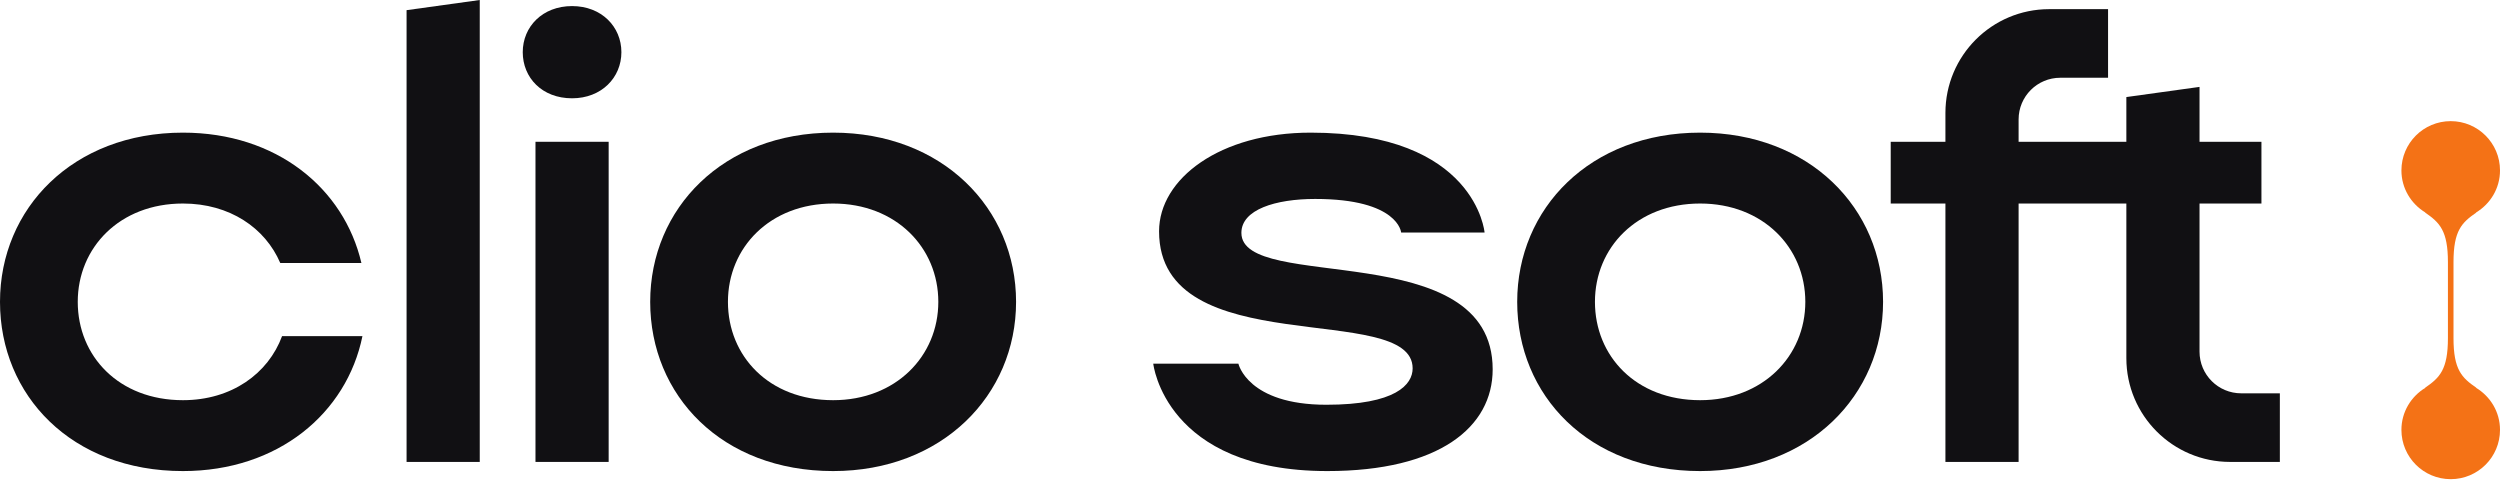
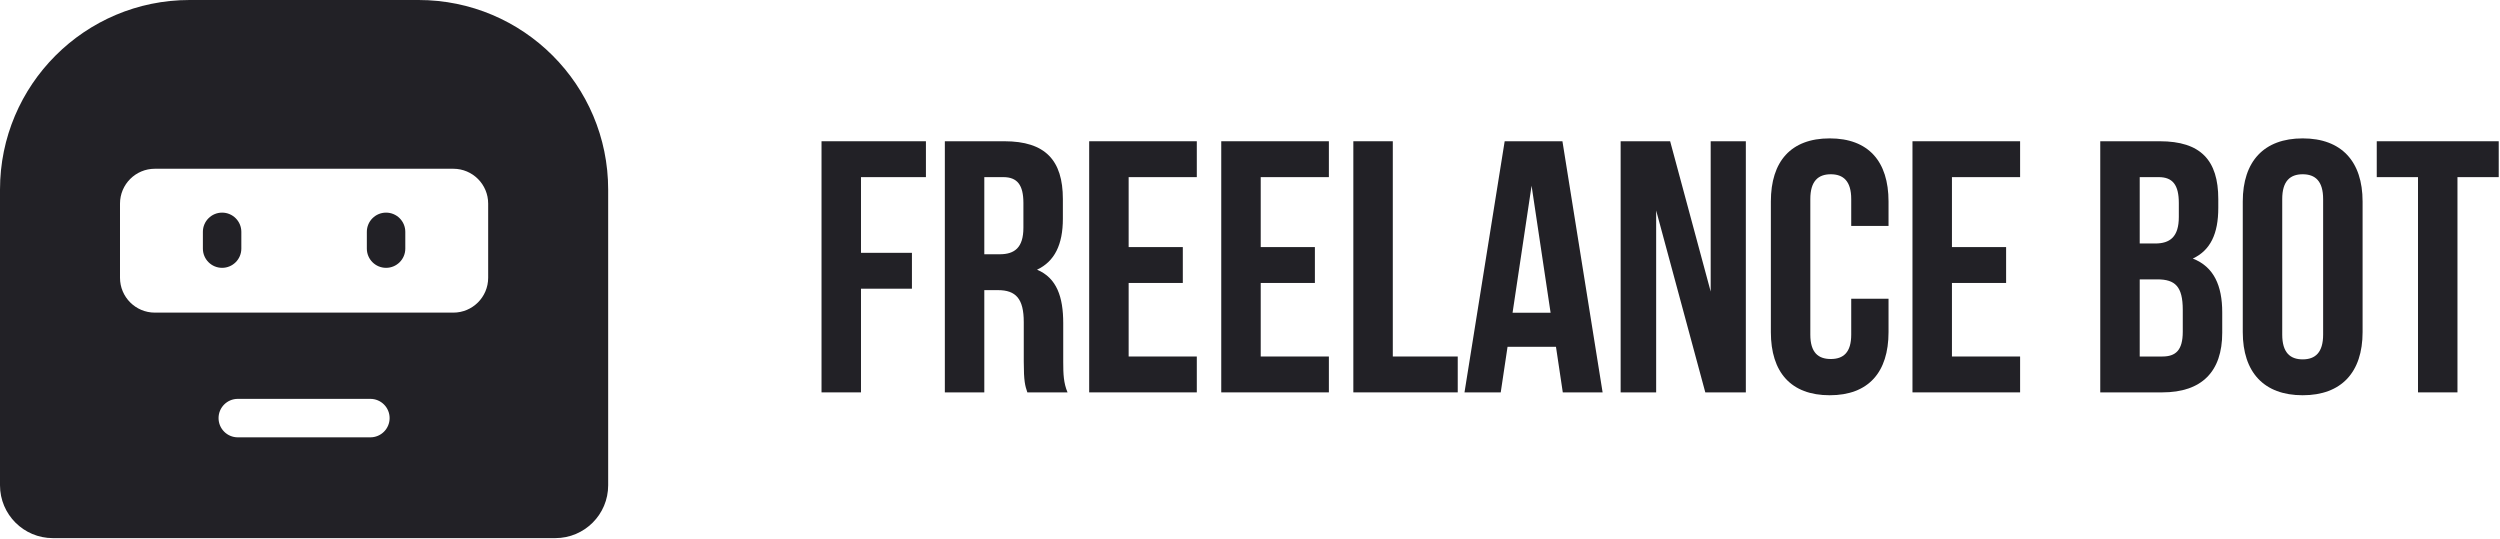
- <svg xmlns="http://www.w3.org/2000/svg" viewBox="0 0 1165.013 223.293" height="223.293" width="1165.013" xml:space="preserve" id="svg2" version="1.1">
-   <defs id="defs6" />
-   <g transform="matrix(1.333333,0,0,-1.333333,0,223.2933)" id="g10">
-     <g transform="scale(0.1)" id="g12">
-       <path id="path14" style="fill:#111013;fill-opacity:1;fill-rule:nonzero;stroke:none" d="m 5942.05,276.039 c -224.16,0 -367.64,153.871 -367.64,343.68 0,189.793 146.66,343.66 367.64,343.66 219.59,0 367.63,-153.867 367.63,-343.66 0,-189.809 -148.64,-343.68 -367.63,-343.68 z m 0,935.081 c -384.32,0 -639.38,-264.776 -639.38,-591.401 0,-326.641 249.55,-591.418 639.38,-591.418 380.86,0 639.36,264.777 639.36,591.418 0,326.625 -257.47,591.401 -639.36,591.401" />
-       <path id="path16" style="fill:#111013;fill-opacity:1;fill-rule:nonzero;stroke:none" d="m 7833.05,300.031 c -80.42,0 -145.62,65.18 -145.62,145.598 v 517.75 h 216.39 v 215.781 h -216.39 v 191.81 l -255.74,-35.49 v -156.32 h -376.6 v 78.18 c 0,80.4 65.18,145.59 145.61,145.59 h 167.05 v 239.78 h -205.76 c -200.29,0 -362.66,-162.38 -362.66,-362.67 V 1179.16 H 6608.12 V 963.379 h 191.21 V 60.27 h 255.76 V 963.379 h 376.6 V 422.93 c 0,-200.289 162.37,-362.661 362.66,-362.661 h 173.84 V 300.031 h -135.14" />
-       <path id="path18" style="fill:#111013;fill-opacity:1;fill-rule:nonzero;stroke:none" d="m 2911.83,276.039 c -224.16,0 -367.64,153.871 -367.64,343.68 0,189.793 146.66,343.66 367.64,343.66 219.59,0 367.64,-153.867 367.64,-343.66 0,-189.809 -148.65,-343.68 -367.64,-343.68 z m 0,935.081 c -384.31,0 -639.37,-264.776 -639.37,-591.401 0,-326.641 249.54,-591.418 639.37,-591.418 380.86,0 639.37,264.777 639.37,591.418 0,326.625 -257.48,591.401 -639.37,591.401" />
-       <path id="path20" style="fill:#111013;fill-opacity:1;fill-rule:nonzero;stroke:none" d="m 1999.41,1653.45 c -103.62,0 -172.39,-72.15 -172.39,-161.15 0,-89 67.28,-161.15 172.39,-161.15 102.69,0 172.39,72.15 172.39,161.15 0,89 -69.42,161.15 -172.39,161.15" />
-       <path id="path22" style="fill:#111013;fill-opacity:1;fill-rule:nonzero;stroke:none" d="m 1420.99,60.27 h 255.75 V 1674.67 l -255.75,-35.49 V 60.27" />
-       <path id="path24" style="fill:#111013;fill-opacity:1;fill-rule:nonzero;stroke:none" d="m 1871.54,60.27 h 255.74 V 1179.16 H 1871.54 V 60.27" />
-       <path id="path26" style="fill:#111013;fill-opacity:1;fill-rule:nonzero;stroke:none" d="m 639.367,276.039 c -224.152,0 -367.629,153.871 -367.629,343.68 0,189.793 146.649,343.66 367.629,343.66 163.75,0 287.668,-85.582 340.129,-207.805 H 1263.12 C 1202.27,1016.68 966.574,1211.12 639.367,1211.12 255.055,1211.12 0,946.344 0,619.719 0,293.078 249.539,28.301 639.367,28.301 c 332.965,0 572.403,202.379 627.353,471.527 H 985.813 C 937.441,369.16 809.707,276.039 639.367,276.039" />
-       <path id="path28" style="fill:#111013;fill-opacity:1;fill-rule:nonzero;stroke:none" d="m 4338.71,860.852 c 0,81.418 119.34,118.511 257.95,118.511 291.52,0 300.37,-117.297 300.37,-117.297 h 291.61 c 0,0 -29.99,349.054 -607.97,349.054 -316.16,0 -529.69,-160.75 -529.69,-344.854 0,-462.688 886.25,-241.028 886.25,-479.036 0,-56.582 -59,-127.16 -301.43,-127.16 -275.73,0 -307.53,143.508 -307.53,143.508 h -297.6 c 0,0 40.94,-375.277 608.21,-375.277 391.44,0 578.07,153.5 578.07,355.5 0,467.859 -878.24,266.449 -878.24,477.051" />
-       <path id="path30" style="fill:#f47216;fill-opacity:1;fill-rule:nonzero;stroke:none" d="m 8653.91,319.328 h 1.21 c -50.9,35.082 -80.04,62.723 -80.04,173.684 v 265.301 c 0,110.96 29.14,138.582 80.04,173.683 h -1.21 c 49.97,30.152 83.71,84.434 83.71,147.054 0,95.13 -77.13,172.26 -172.28,172.26 -95.14,0 -172.27,-77.13 -172.27,-172.26 0,-62.62 33.75,-116.902 83.71,-147.054 h -1.21 c 50.89,-35.101 80.03,-62.723 80.03,-173.683 V 493.012 c 0,-110.961 -29.14,-138.602 -80.03,-173.684 h 1.21 C 8426.82,289.16 8393.07,234.879 8393.07,172.262 8393.07,77.121 8470.2,0 8565.34,0 c 95.15,0 172.28,77.121 172.28,172.262 0,62.617 -33.74,116.898 -83.71,147.066" />
-     </g>
-   </g>
+ <svg xmlns="http://www.w3.org/2000/svg" width="223" height="48" viewBox="0 0 223 48" fill="none">
+   <path d="M18.097 22.176C18.097 23.123 18.865 23.891 19.812 23.891C20.759 23.891 21.527 23.123 21.527 22.176V20.681C21.527 19.734 20.759 18.966 19.812 18.966C18.865 18.966 18.097 19.733 18.097 20.681V22.176Z" fill="#222126" />
+   <path d="M34.437 23.891C33.49 23.891 32.722 23.123 32.722 22.176V20.681C32.722 19.733 33.49 18.966 34.437 18.966C35.385 18.966 36.153 19.734 36.153 20.681V22.176C36.153 23.123 35.385 23.891 34.437 23.891Z" fill="#222126" />
+   <path fill-rule="evenodd" clip-rule="evenodd" d="M54.249 43.286C54.249 45.89 52.139 48 49.535 48H4.714C2.11 48 0 45.89 0 43.286V16.917C0 7.574 7.574 0 16.917 0H37.332C46.675 0 54.249 7.574 54.249 16.917V43.286ZM34.754 37.294C34.754 38.242 33.986 39.01 33.038 39.01H21.21C20.263 39.01 19.495 38.242 19.495 37.294C19.495 36.347 20.263 35.579 21.21 35.579H33.038C33.986 35.579 34.754 36.347 34.754 37.294ZM10.704 24.777C10.704 26.494 12.095 27.886 13.812 27.886H40.437C42.154 27.886 43.545 26.494 43.545 24.777V18.162C43.545 16.445 42.154 15.053 40.437 15.053H13.812C12.095 15.053 10.704 16.445 10.704 18.162V24.777Z" fill="#222126" />
+   <path d="M76.8 15.8H82.592V12.6H73.28V35H76.8V25.752H81.344V22.552H76.8V15.8Z" fill="#222126" />
+   <path fill-rule="evenodd" clip-rule="evenodd" d="M95.224 35C94.872 34.168 94.84 33.368 94.84 32.28V28.824C94.84 26.488 94.264 24.792 92.504 24.056C94.072 23.32 94.808 21.816 94.808 19.512V17.752C94.808 14.296 93.24 12.6 89.592 12.6H84.28V35H87.8V25.88H89.016C90.616 25.88 91.32 26.648 91.32 28.728V32.248C91.32 34.041 91.444 34.412 91.63 34.971L91.64 35H95.224ZM89.496 15.8C90.744 15.8 91.288 16.504 91.288 18.104V20.312C91.288 22.104 90.488 22.68 89.176 22.68H87.8V15.8H89.496Z" fill="#222126" />
+   <path d="M100.675 15.8H106.755V12.6H97.155V35H106.755V31.8H100.675V25.24H105.507V22.04H100.675V15.8Z" fill="#222126" />
+   <path d="M112.456 15.8H118.536V12.6H108.936V35H118.536V31.8H112.456V25.24H117.288V22.04H112.456V15.8Z" fill="#222126" />
+   <path d="M120.718 35H130.03V31.8H124.238V12.6H120.718V35Z" fill="#222126" />
+   <path fill-rule="evenodd" clip-rule="evenodd" d="M139.369 12.6H134.217L130.633 35H133.865L134.473 30.936H138.793L139.401 35H142.953L139.369 12.6ZM136.617 16.568L138.313 27.896H134.921L136.617 16.568Z" fill="#222126" />
+   <path d="M152.113 35H155.729V12.6H152.593V26.008L148.977 12.6H144.561V35H147.729V18.776L152.113 35Z" fill="#222126" />
+   <path d="M165.129 26.648V29.848C165.129 31.448 164.425 32.024 163.305 32.024C162.185 32.024 161.481 31.448 161.481 29.848V17.752C161.481 16.152 162.185 15.544 163.305 15.544C164.425 15.544 165.129 16.152 165.129 17.752V20.152H168.457V17.976C168.457 14.392 166.665 12.344 163.209 12.344C159.753 12.344 157.961 14.392 157.961 17.976V29.624C157.961 33.208 159.753 35.256 163.209 35.256C166.665 35.256 168.457 33.208 168.457 29.624V26.648H165.129Z" fill="#222126" />
+   <path d="M174.113 15.8H180.193V12.6H170.593V35H180.193V31.8H174.113V25.24H178.945V22.04H174.113V15.8Z" fill="#222126" />
+   <path fill-rule="evenodd" clip-rule="evenodd" d="M192.655 12.6H187.343V35H192.879C196.399 35 198.223 33.144 198.223 29.688V27.864C198.223 25.496 197.487 23.8 195.599 23.064C197.167 22.328 197.871 20.856 197.871 18.552V17.752C197.871 14.296 196.303 12.6 192.655 12.6ZM192.431 24.92C194.031 24.92 194.703 25.56 194.703 27.64V29.592C194.703 31.256 194.062 31.8 192.879 31.8H190.863V24.92H192.431ZM192.559 15.8C193.807 15.8 194.351 16.504 194.351 18.104V19.352C194.351 21.144 193.551 21.72 192.239 21.72H190.863V15.8H192.559Z" fill="#222126" />
+   <path fill-rule="evenodd" clip-rule="evenodd" d="M200.055 29.624C200.055 33.208 201.943 35.256 205.399 35.256C208.855 35.256 210.743 33.208 210.743 29.624V17.976C210.743 14.392 208.855 12.344 205.399 12.344C201.943 12.344 200.055 14.392 200.055 17.976V29.624ZM203.575 17.752C203.575 16.152 204.279 15.544 205.399 15.544C206.519 15.544 207.223 16.152 207.223 17.752V29.848C207.223 31.448 206.519 32.056 205.399 32.056C204.279 32.056 203.575 31.448 203.575 29.848V17.752Z" fill="#222126" />
+   <path d="M212.006 15.8H215.686V35H219.206V15.8H222.886V12.6H212.006V15.8Z" fill="#222126" />
</svg>
